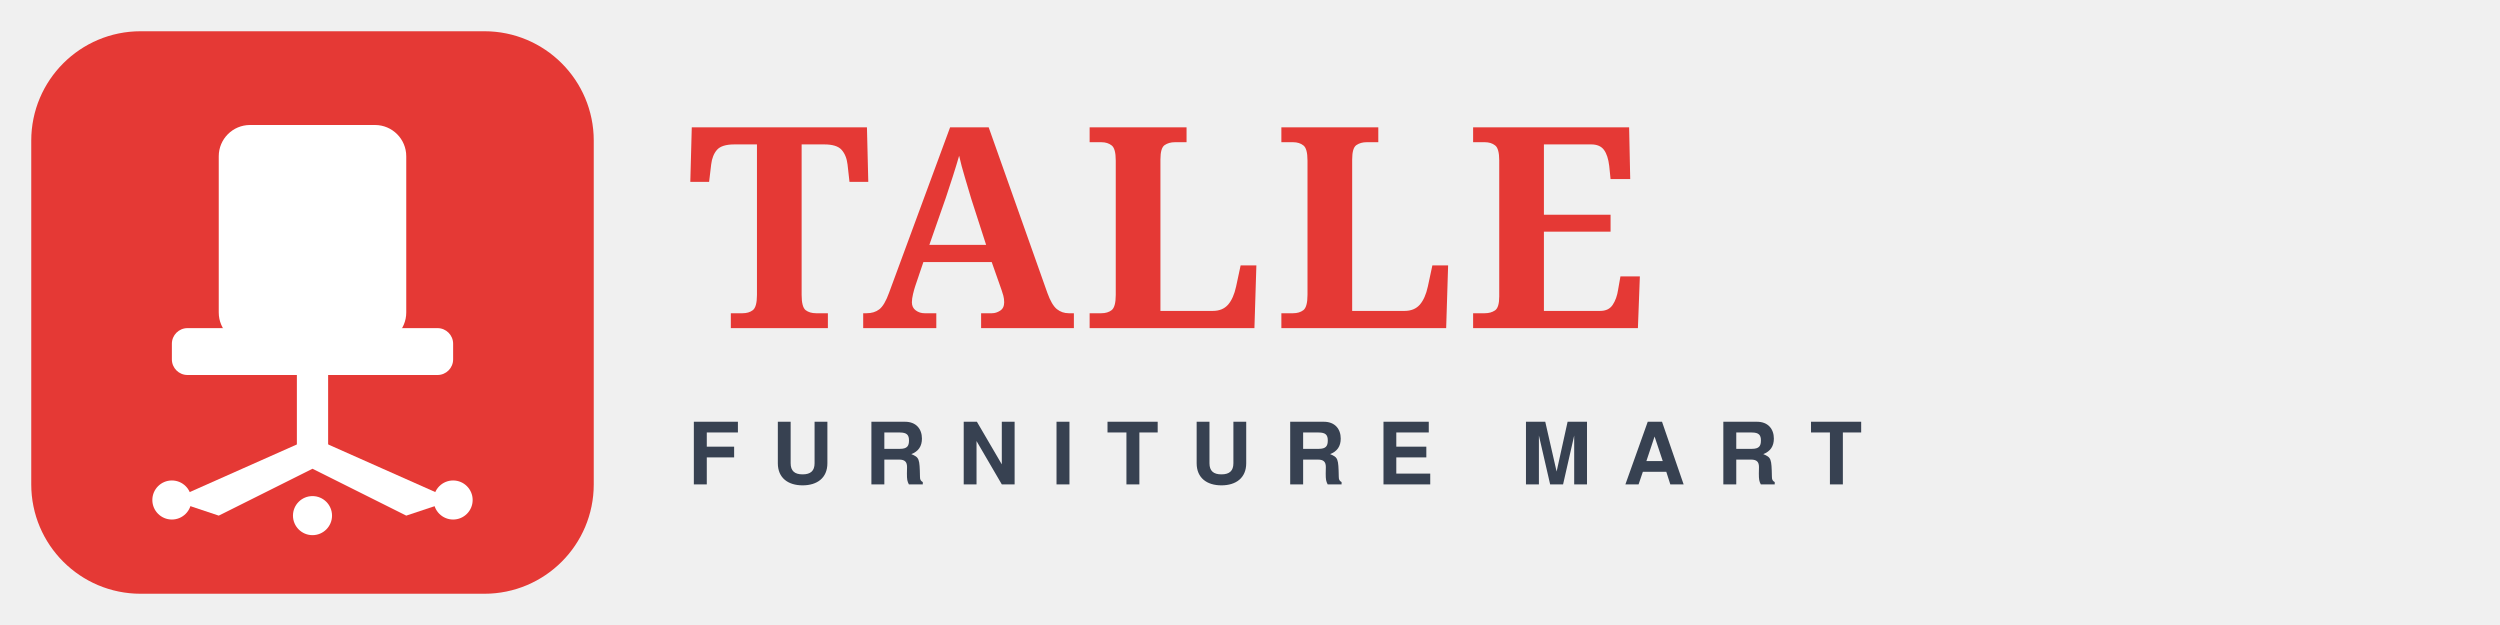
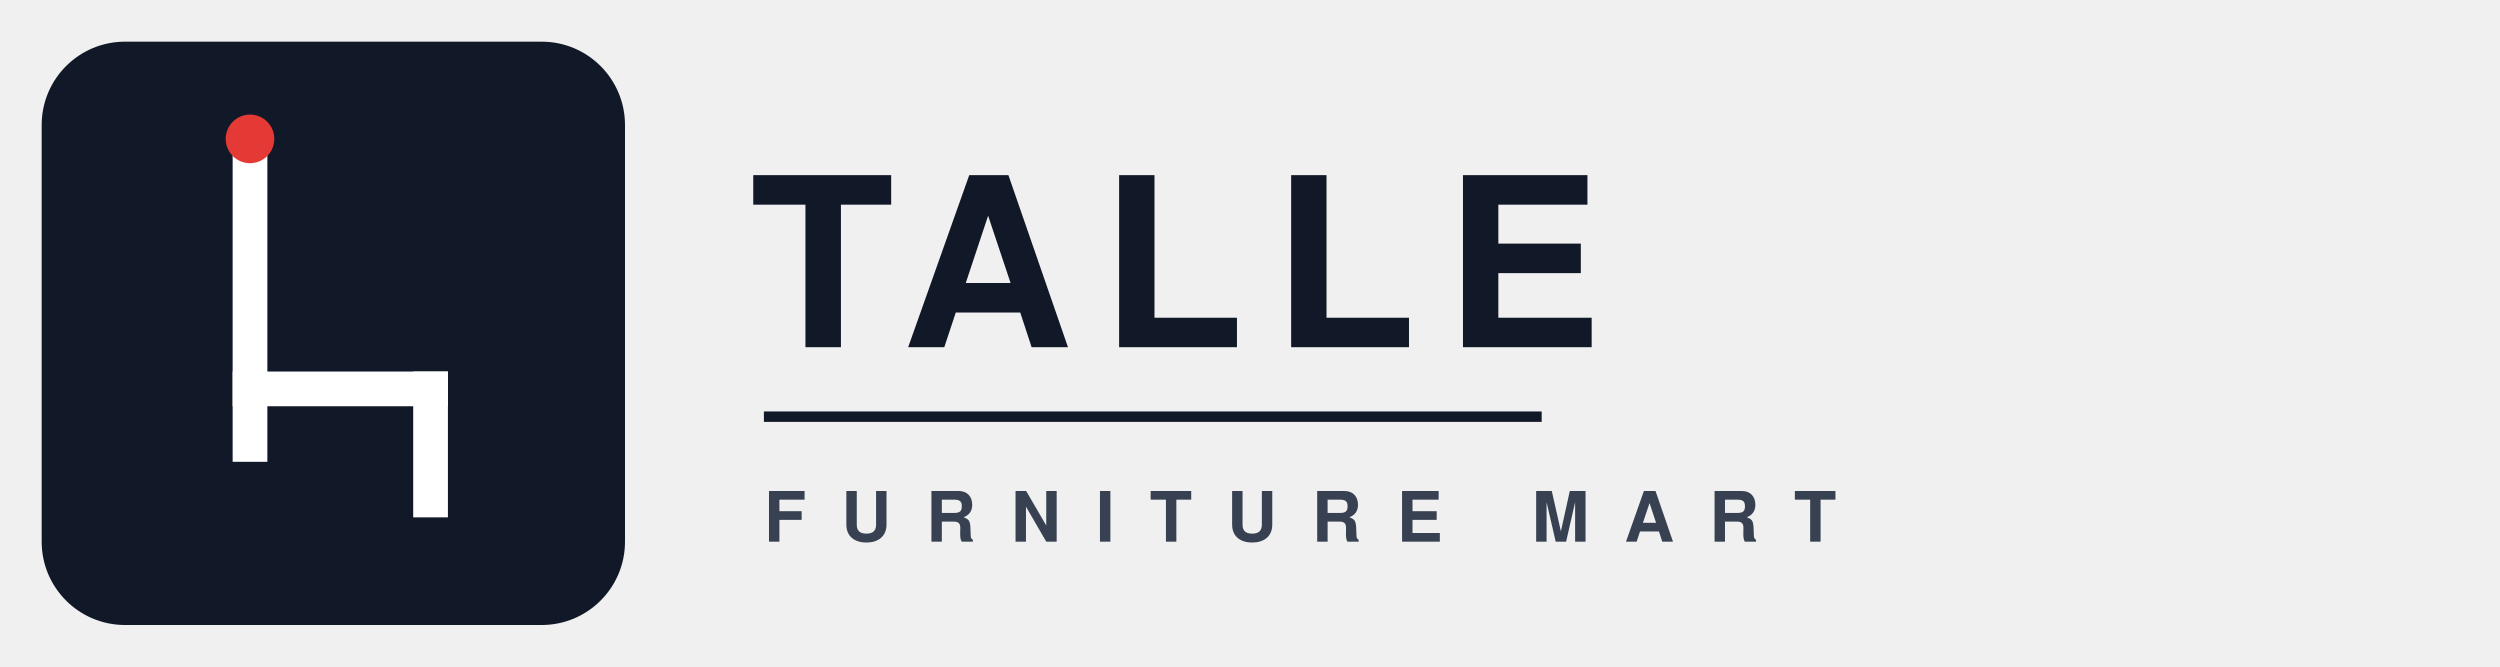
- <svg xmlns="http://www.w3.org/2000/svg" viewBox="0 0 320 80" width="320" height="80">
-   <rect x="4" y="4" width="72" height="72" rx="14" fill="#e53935" />
-   <g fill="#ffffff" stroke="none">
-     <rect x="28" y="16" width="24" height="28" rx="4" />
-     <rect x="22" y="42" width="36" height="6" rx="2" />
-     <rect x="38" y="48" width="4" height="10" />
-     <path d="M22 64 L40 56 L58 64 L52 66 L40 60 L28 66 Z" />
-     <circle cx="22" cy="64" r="2.5" />
-     <circle cx="58" cy="64" r="2.5" />
-     <circle cx="40" cy="66" r="2.5" />
+ <svg xmlns="http://www.w3.org/2000/svg" viewBox="0 0 360 96" width="360" height="96">
+   <rect x="6" y="6" width="84" height="84" rx="12" fill="#111827" />
+   <g fill="none" stroke="#ffffff" stroke-width="5" stroke-linecap="square" stroke-linejoin="miter">
+     <line x1="36" y1="24" x2="36" y2="64" />
+     <line x1="36" y1="56" x2="62" y2="56" />
+     <line x1="62" y1="56" x2="62" y2="72" />
  </g>
-   <text x="88" y="42" font-family="'Playfair Display', Georgia, serif" font-size="36" font-weight="800" letter-spacing="1" fill="#e53935">TALLE</text>
-   <text x="88" y="62" font-family="'Poppins', 'Helvetica Neue', sans-serif" font-size="11" font-weight="700" letter-spacing="4" fill="#374151">FURNITURE MART</text>
+   <circle cx="36" cy="20" r="3.5" fill="#e53935" />
+   <text x="108" y="50" font-family="'Poppins', 'Helvetica Neue', sans-serif" font-size="34" font-weight="800" letter-spacing="4" fill="#111827">TALLE</text>
+   <line x1="110" y1="60" x2="222" y2="60" stroke="#111827" stroke-width="1.5" />
+   <text x="110" y="78" font-family="'Poppins', 'Helvetica Neue', sans-serif" font-size="10" font-weight="600" letter-spacing="5" fill="#374151">FURNITURE MART</text>
</svg>
